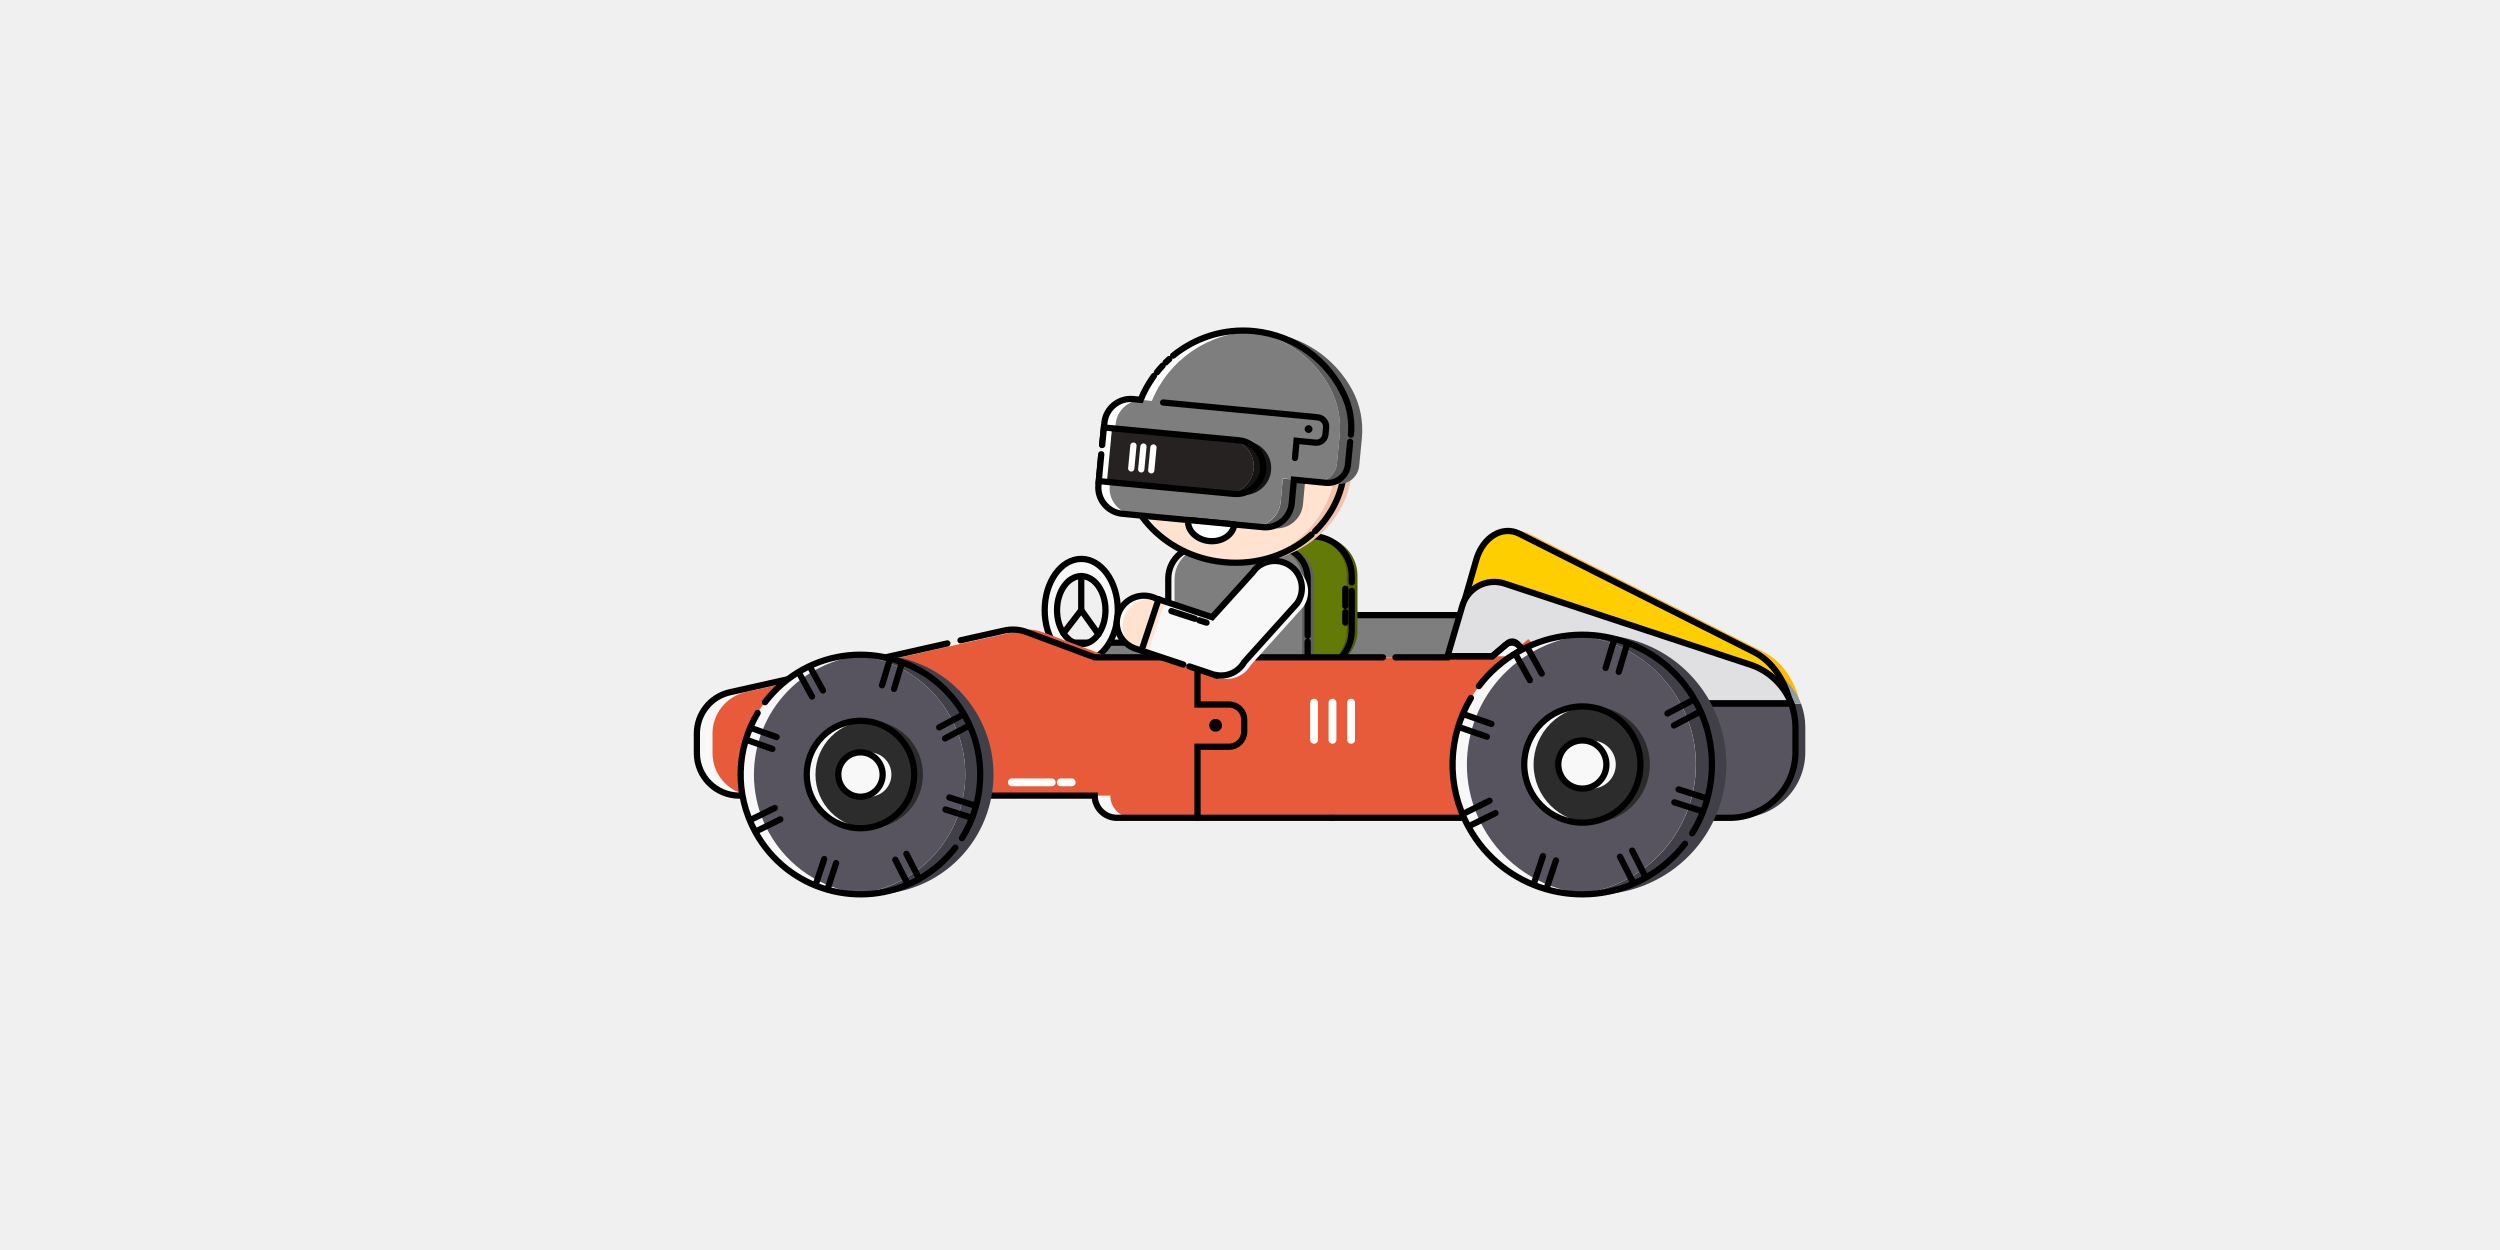
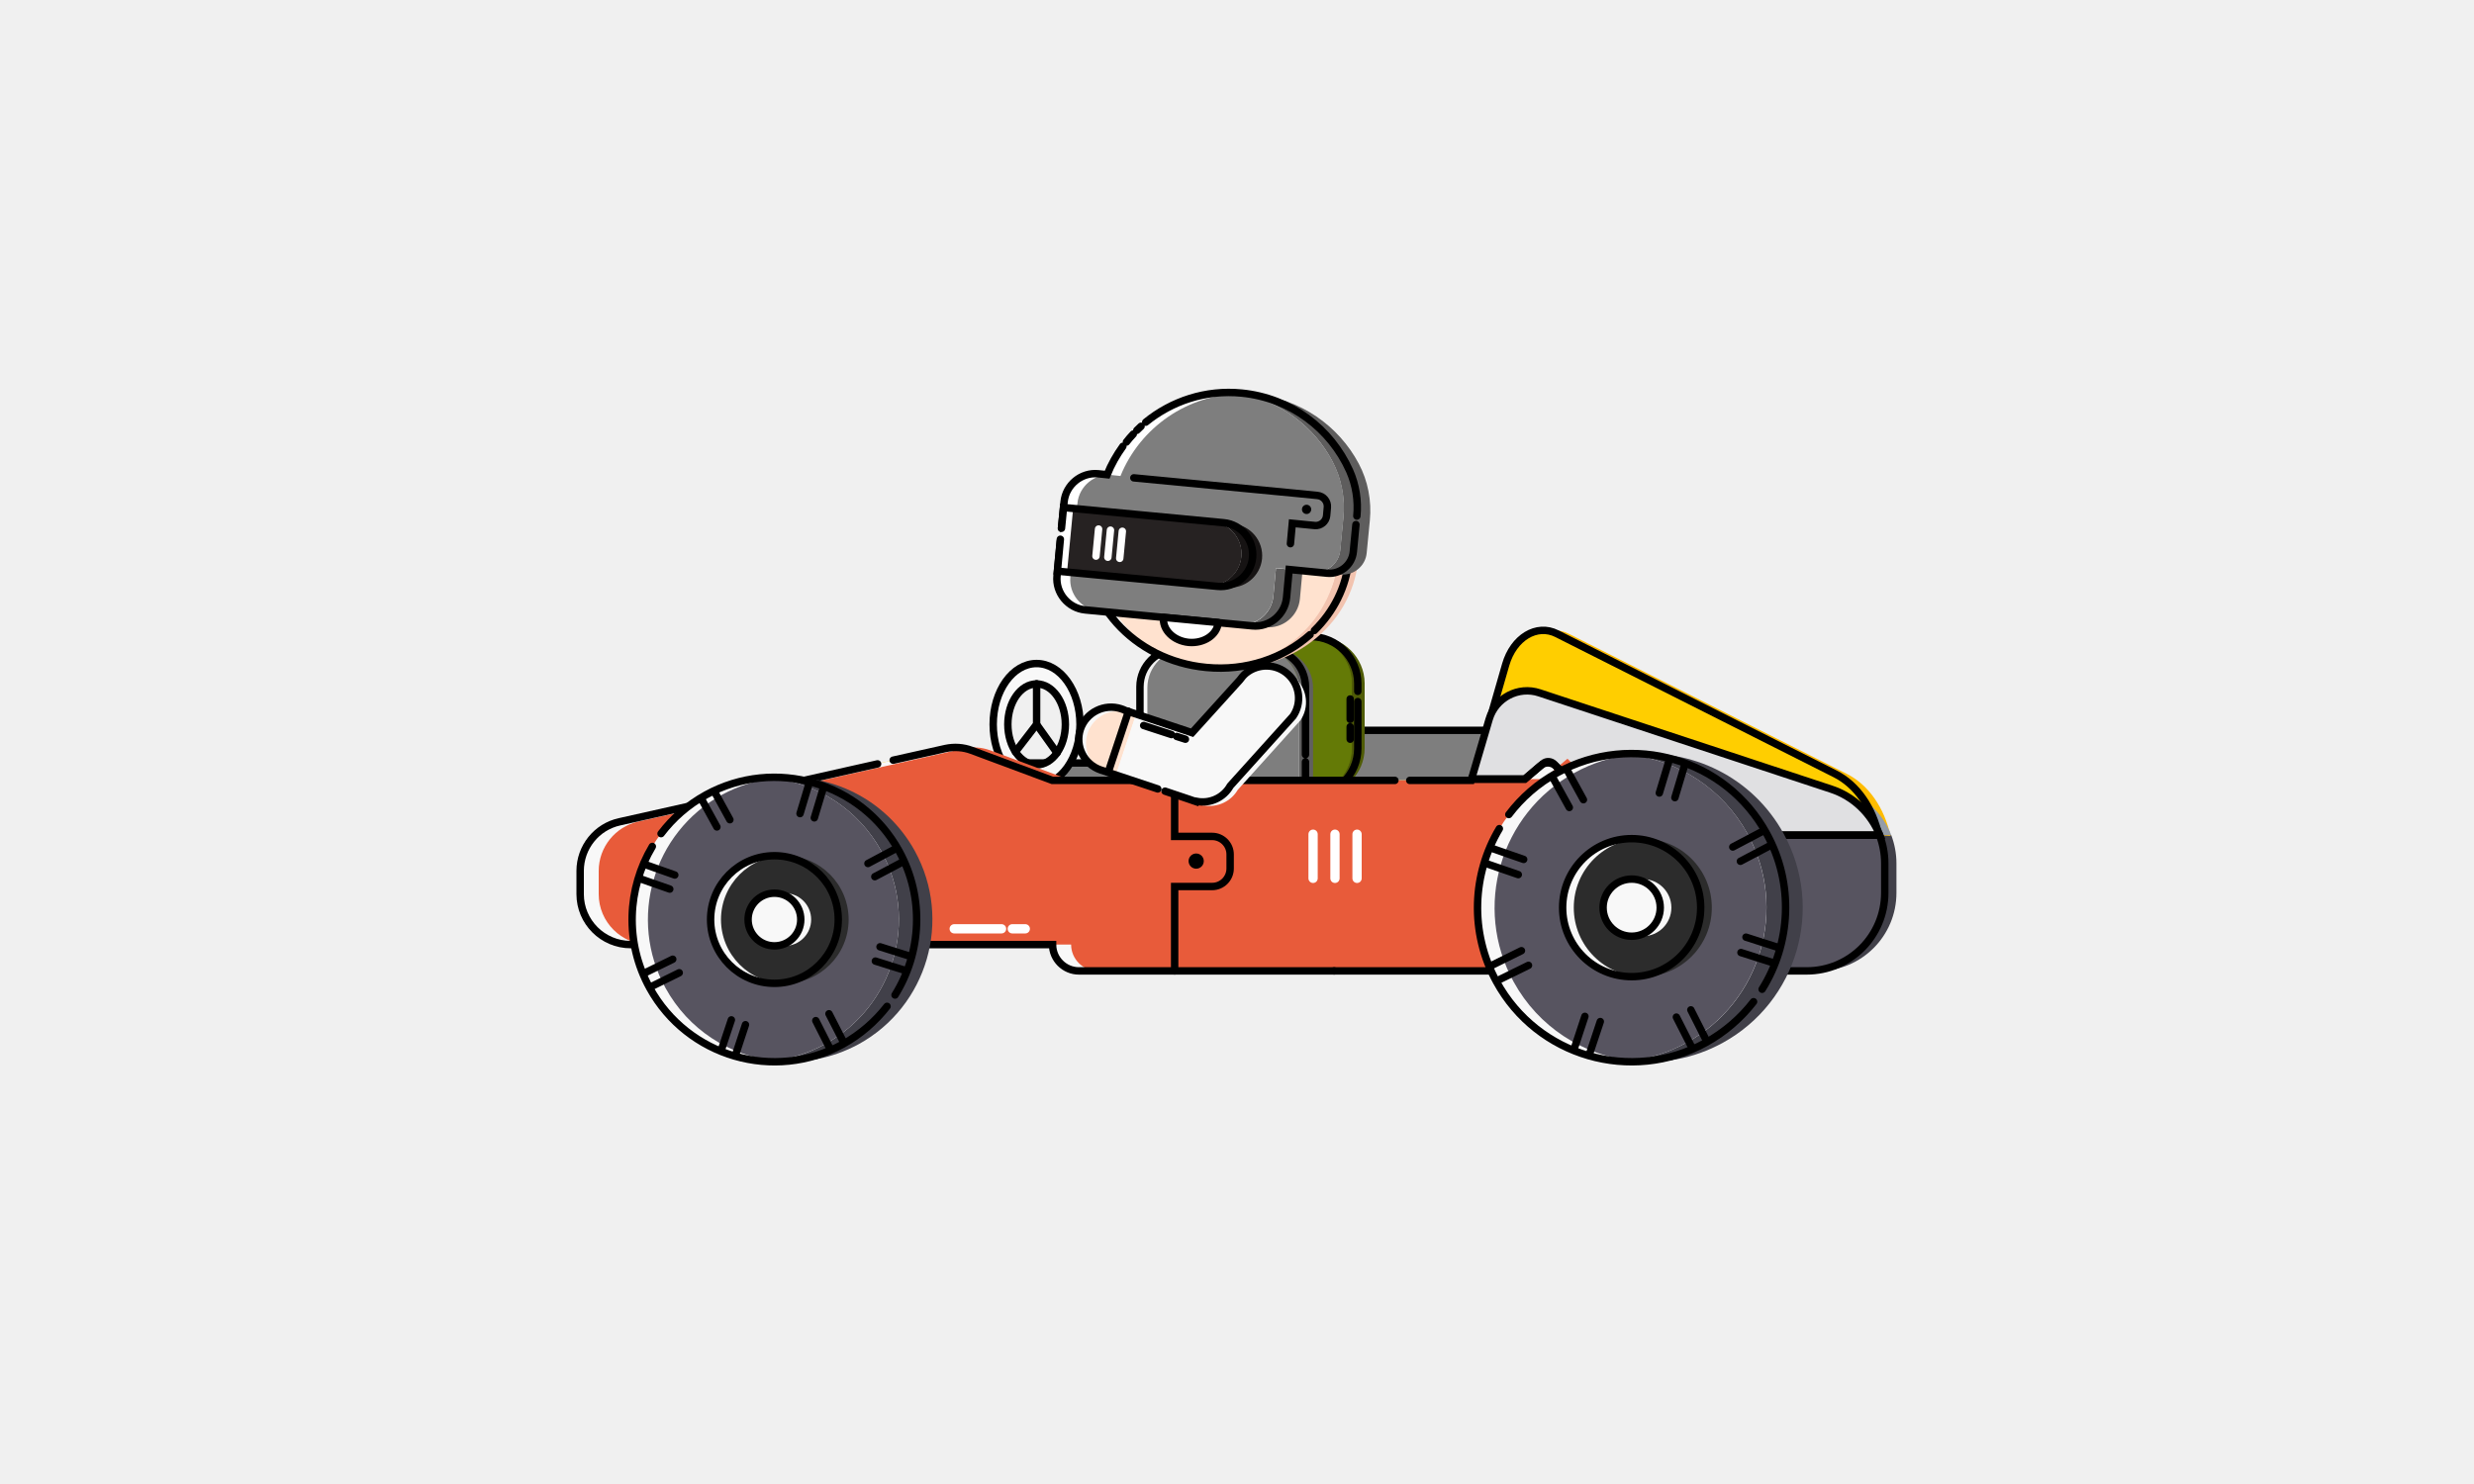
- <svg xmlns="http://www.w3.org/2000/svg" width="100" height="50" version="1.1" id="图层_1" x="0px" y="0px" viewBox="0 0 800 800" style="enable-background:new 0 0 800 800;" xml:space="preserve">
+ <svg xmlns="http://www.w3.org/2000/svg" width="150" height="90" version="1.1" id="图层_1" x="0px" y="0px" viewBox="0 0 800 800" style="enable-background:new 0 0 800 800;" xml:space="preserve">
  <style type="text/css">
	.st0{fill:#414049;}
	.st1{fill:#FFBC00;}
	.st2{fill:#949CA8;}
	.st3{fill:#7E7E7E;}
	.st4{fill:none;stroke:#000000;stroke-width:4;stroke-linecap:round;stroke-linejoin:round;stroke-miterlimit:10;}
	.st5{fill:#F8F8F8;}
	.st6{fill:#647A06;}
	.st7{fill:#4F5B06;}
	.st8{fill:none;stroke:#000000;stroke-width:4;stroke-linecap:round;stroke-miterlimit:10;}
	.st9{fill:#605F5F;}
	.st10{fill:#FFCE00;}
	.st11{fill:#575460;}
	.st12{fill:#E0E0E2;}
	.st13{fill:#E85B3A;}
	.st14{fill:#FFFFFF;}
	.st15{fill:#F2C3AF;}
	.st16{fill:#FFE2CF;}
	.st17{fill:#5E5D5D;}
	.st18{fill:#161313;}
	.st19{fill:#262222;}
	.st20{fill:#FFFFFF;stroke:#000000;stroke-width:4;stroke-linecap:round;stroke-linejoin:round;stroke-miterlimit:10;}
	.st21{fill:none;stroke:#FFFFFF;stroke-width:4;stroke-linecap:round;stroke-miterlimit:10;}
	.st22{fill:#2C2C2C;}
	.st23{fill:none;stroke:#FFFFFF;stroke-width:5;stroke-linecap:round;stroke-linejoin:round;stroke-miterlimit:10;}
</style>
  <path class="st0" d="M752.6,450.2H614.7v73.2h98.6c23.3,0,42.1-18.8,42.1-42.1v-15.9C755.4,460.1,754.4,455,752.6,450.2z" />
  <path class="st1" d="M728.7,417.2l-150-75.6c-10.9-5.5-23.4,2.1-27.6,16.7l-11.8,41l28.1,1.6l13.5-13.4l36.1,55.2l0.3,0l134.9,7.9  C748.9,435.5,740.4,423.1,728.7,417.2z" />
  <path class="st2" d="M726.5,425.4l-157.2-51.9c-11.4-3.8-23.7,2.7-27.1,14.2l-9.5,32.3h28.7l12.9-11l40.1,41.2h0.3h137.9  C748.2,438.7,738.7,429.4,726.5,425.4z" />
  <polygon class="st3" points="266.7,411.3 418.2,411.3 433.1,393.7 539.6,393.7 536.7,431.9 281.8,439 " />
  <polygon class="st4" points="266.7,411.3 418.2,411.3 433.1,393.7 539.6,393.7 536.7,431.9 281.8,439 " />
  <g>
    <path class="st5" d="M292,357.6c-12.9,0-23.4,14.7-23.4,32.8c0,18.1,10.5,32.8,23.4,32.8c12.9,0,23.4-14.7,23.4-32.8   C315.3,372.3,304.9,357.6,292,357.6z M292,412.3c-8.6,0-15.5-9.8-15.5-21.8c0-12.1,7-21.8,15.5-21.8c8.6,0,15.5,9.8,15.5,21.8   C307.5,402.5,300.5,412.3,292,412.3z" />
    <polyline class="st4" points="292,368.6 292,390.5 280.6,405.3  " />
    <line class="st4" x1="303" y1="405.9" x2="292" y2="390.5" />
    <ellipse class="st4" cx="292" cy="390.5" rx="23.4" ry="32.8" />
    <ellipse class="st4" cx="292" cy="390.5" rx="15.5" ry="21.8" />
  </g>
  <g>
    <path class="st6" d="M439.9,428.7L439.9,428.7c-13.9,0-25.3-11.4-25.3-25.3v-35c0-13.9,11.4-25.3,25.3-25.3h0   c13.9,0,25.3,11.4,25.3,25.3v35C465.1,417.4,453.7,428.7,439.9,428.7z" />
    <path class="st7" d="M443.5,343.2L443.5,343.2c-1.2,0-2.3,0.1-3.5,0.2c12.3,1.7,21.8,12.3,21.8,25v35c0,12.7-9.5,23.3-21.8,25   c1.1,0.2,2.3,0.2,3.5,0.2h0c13.9,0,25.3-11.4,25.3-25.3v-35C468.7,354.5,457.4,343.2,443.5,343.2z" />
    <path class="st6" d="M461.8,403.5v-35c0-12.7-9.5-23.3-21.8-25c-12.3,1.7-21.8,12.3-21.8,25v35c0,12.7,9.5,23.3,21.8,25   C452.3,426.8,461.8,416.2,461.8,403.5z" />
    <path class="st8" d="M465.1,378.2v25.3c0,13.9-11.4,25.3-25.3,25.3h0c-13.9,0-25.3-11.4-25.3-25.3v-35c0-13.9,11.4-25.3,25.3-25.3   h0c13.9,0,25.3,11.4,25.3,25.3v4.2" />
    <line class="st8" x1="461" y1="376.8" x2="461" y2="387.8" />
    <line class="st8" x1="461" y1="391.8" x2="461" y2="398.5" />
  </g>
  <path class="st5" d="M404.9,439h-25.3c-17.6,0-32-14.4-32-32v-25.3c0-17.6,14.4-32,32-32h25.3c17.6,0,32,14.4,32,32v25.3  C436.9,424.6,422.5,439,404.9,439z" />
  <path class="st9" d="M420,349.8h-7.7c11.5,0,21,9.4,21,21v47.3c0,11.5-9.4,21-21,21h7.7c11.5,0,21-9.4,21-21v-47.3  C441,359.2,431.6,349.8,420,349.8z" />
  <path class="st3" d="M433.3,418.1v-47.3c0-11.5-9.4-21-21-21h-39.6c-11.5,0-21,9.4-21,21v47.3c0,11.5,9.4,21,21,21h39.6  C423.9,439,433.3,429.6,433.3,418.1z" />
  <path class="st4" d="M436.9,410.7v7.9c0,11.2-9.2,20.4-20.4,20.4h-48.4c-11.2,0-20.4-9.2-20.4-20.4v-48.4c0-11.2,9.2-20.4,20.4-20.4  h48.4c11.2,0,20.4,9.2,20.4,20.4v36.6" />
  <path class="st3" d="M722.4,417.2l-150-75.6c-10.9-5.5-23.4,2.1-27.6,16.7l-11.8,41l28.1,1.6l13.5-13.4l36.1,55.2l0.3,0l134.9,7.9  C742.6,435.5,734.1,423.1,722.4,417.2z" />
  <path class="st10" d="M722.4,417.2l-150-75.6c-10.9-5.5-23.4,2.1-27.6,16.7l-11.8,41l28.1,1.6l13.5-13.4l36.1,55.2l0.3,0l134.9,7.9  C742.6,435.5,734.1,423.1,722.4,417.2z" />
  <path class="st8" d="M722.4,417.2l-150-75.6c-10.9-5.5-23.4,2.1-27.6,16.7l-11.8,41l28.1,1.6l10.3-10.2c1.8-1.8,4.3-1.5,5.7,0.7  l33.6,51.3l0.3,0l134.9,7.9C742.6,435.5,734.1,423.1,722.4,417.2z" />
  <path class="st3" d="M720.2,425.4L563,373.5c-11.4-3.8-23.7,2.7-27.1,14.2l-9.5,32.3h28.7l12.9-11l40.1,41.2h0.3h137.9  C741.8,438.7,732.4,429.4,720.2,425.4z" />
  <path class="st10" d="M608.1,450.2L568,409l-12.9,11h-28.7l-0.2,0.7H300.5L257,404.5c-4.5-1.7-9.4-2-14.1-1L67.2,442.9  C54.8,445.7,46,456.8,46,469.5V482c0,15,12.2,27.2,27.2,27.2h176.9h50.5c0,7.8,6.4,14.2,14.2,14.2h181.2h112.5v-73.2H608.1z" />
  <path class="st11" d="M746.3,450.2H608.4v73.2H707c23.3,0,42.1-18.8,42.1-42.1v-15.9C749.1,460.1,748.1,455,746.3,450.2z" />
  <path class="st12" d="M720.2,425.4L563,373.5c-11.4-3.8-23.7,2.7-27.1,14.2l-9.5,32.3h28.7l12.9-11l40.1,41.2h0.3h137.9  C741.8,438.7,732.4,429.4,720.2,425.4z" />
  <path class="st5" d="M608.1,450.2L568,409l-12.9,11h-28.7l-0.2,0.7H300.5L257,404.5c-4.5-1.7-9.4-2-14.1-1L67.2,442.9  C54.8,445.7,46,456.8,46,469.5V482c0,15,12.2,27.2,27.2,27.2h176.9h50.5c0,7.8,6.4,14.2,14.2,14.2h181.2h112.5v-73.2H608.1z" />
  <path class="st11" d="M746.3,450.2H608.4v73.2H707c23.3,0,42.1-18.8,42.1-42.1v-15.9C749.1,460.1,748.1,455,746.3,450.2z" />
  <path class="st13" d="M618.2,450.2L578.1,409l-12.9,11h-28.7l-0.2,0.7H310.6l-43.6-16.2c-4.5-1.7-9.4-2-14.1-1L77.3,442.9  c-12.4,2.8-21.3,13.8-21.3,26.6V482c0,15,12.2,27.2,27.2,27.2h176.9h50.5c0,7.8,6.4,14.2,14.2,14.2H506h112.5v-73.2H618.2z" />
  <path class="st8" d="M720.2,425.4L563,373.5c-11.4-3.8-23.7,2.7-27.1,14.2l-9.5,32.3h28.7l9.9-8.4c1.7-1.5,4.3-1.3,5.9,0.3  l37.3,38.3h0.3h137.9C741.8,438.7,732.4,429.4,720.2,425.4z" />
  <path class="st8" d="M485.1,420.7H300.5L257,404.5c-4.5-1.7-9.4-2-14.1-1l-28.2,6.3" />
  <path class="st8" d="M485.1,420.7" />
  <path class="st8" d="M452.3,523.4h43.6h112.5v-73.2h-0.3l-36-37c-2.3-2.4-6.1-2.6-8.6-0.4l-8.4,7.2h-28.7l-0.2,0.7h-33.1" />
  <path class="st8" d="M206.3,411.8l-139,31.2C54.8,445.7,46,456.8,46,469.5V482c0,15,12.2,27.2,27.2,27.2h176.9h50.5  c0,7.8,6.4,14.2,14.2,14.2h137.6" />
  <path class="st8" d="M746.3,450.2H608.4v73.2H707c23.3,0,42.1-18.8,42.1-42.1v-15.9C749.1,460.1,748.1,455,746.3,450.2z" />
  <g>
    <g>
      <ellipse transform="matrix(9.506347e-02 -0.9955 0.9955 9.506347e-02 59.2474 654.6138)" class="st14" cx="389.7" cy="294.7" rx="65.4" ry="71" />
      <path class="st15" d="M400.8,230.1c-1.8-0.2-3.6-0.3-5.4-0.3c36.3,6,62.4,36.8,59.1,71.1c-3.3,34.3-34.7,59.6-71.5,58.6    c1.8,0.3,3.6,0.5,5.4,0.7c39.1,3.7,73.5-22.4,76.9-58.3S439.9,233.9,400.8,230.1z" />
      <ellipse transform="matrix(9.507215e-02 -0.9955 0.9955 9.507215e-02 58.8784 654.1221)" class="st16" cx="389.2" cy="294.7" rx="65.2" ry="65.6" />
      <path class="st8" d="M439.4,342.1c-14.3,12.7-34.4,19.8-56,17.7c-39.1-3.7-67.9-35.9-64.5-71.8c3.4-35.9,37.9-62,76.9-58.3    s67.9,35.9,64.5,71.8c-1.4,15-8.3,28.3-18.6,38.4" />
      <path class="st14" d="M402.5,211.9c-32-3.1-61.1,15.6-72.6,44l-4.8-0.5c-9.2-0.9-17.5,6-18.4,15.2l-3.8,39.7    c-0.9,9.2,6,17.5,15.2,18.4l90.1,8.6c9.2,0.9,17.5-6,18.4-15.2l1.4-15.2l20.5,2c7.1,0.7,13.5-4.6,14.1-11.7l1.7-17.5    c1-10.6-1-21.3-6-30.6C447.6,228.9,427.1,214.3,402.5,211.9z" />
      <path class="st17" d="M465.6,249.9c-10.8-20.3-31.3-34.9-55.9-37.3c-2.4-0.2-4.8-0.3-7.2-0.3c21.4,4.2,39.1,17.9,48.8,36.2    c5,9.4,7,20.1,6,30.6l-1.7,17.5c-0.7,7.1-7,12.4-14.1,11.7l14.3,1.4c7.1,0.7,13.5-4.6,14.1-11.7l1.7-17.5    C472.6,270,470.6,259.3,465.6,249.9z" />
      <path class="st17" d="M419.6,321.5c-0.9,9.2-9.2,16.1-18.4,15.2l14.3,1.4c9.2,0.9,17.5-6,18.4-15.2l1.4-15.2l-14.3-1.4    L419.6,321.5z" />
      <path class="st3" d="M455.7,296.6l1.7-17.5c1-10.6-1-21.3-6-30.6c-9.8-18.3-27.4-32-48.8-36.2c-29.1,0.1-54.8,18.1-65.4,44.3    l-4.8-0.5c-9.2-0.9-17.5,6-18.4,15.2l-3.8,39.7c-0.9,9.2,6,17.5,15.2,18.4l75.8,7.2c9.2,0.9,17.5-6,18.4-15.2l1.4-15.2l14.3,1.4    l6.2,0.6C448.6,309,455,303.7,455.7,296.6z" />
      <path class="st8" d="M338.5,240.6c-3.4,4.7-6.3,9.8-8.5,15.3l-4.8-0.5c-9.2-0.9-17.5,6-18.4,15.2l-1.4,14.2" />
      <path class="st8" d="M344.1,234c-1.3,1.4-2.6,2.8-3.7,4.3" />
      <path class="st8" d="M348.3,229.8c-0.8,0.7-1.5,1.4-2.3,2.2" />
      <path class="st8" d="M464.6,278.2c0.8-8.3-0.5-16.7-3.9-24.4c-10.1-22.6-31.7-39.3-58.2-41.9c-19.4-1.9-37.7,4.3-51.7,15.7" />
      <path class="st8" d="M304.8,291.5l-1.8,18.9c-0.9,9.2,6,17.5,15.2,18.4l90.1,8.6c9.2,0.9,17.5-6,18.4-15.2l1.4-15.2l20.5,2    c7.1,0.7,13.5-4.6,14.1-11.7l1.4-14.5" />
      <path class="st14" d="M394.2,316.7l-91-8.7l3.3-34.4l91,8.7c6.9,0.7,12,6.9,11.4,13.8l-0.9,9.2    C407.3,312.2,401.1,317.3,394.2,316.7z" />
      <path class="st18" d="M398,282.4l-11.2-1.1c9.4,0.9,16.4,9.4,15.5,18.8v0c-0.9,9.4-9.4,16.4-18.8,15.5l11.2,1.1    c9.4,0.9,17.9-6.1,18.8-15.5v0C414.4,291.7,407.4,283.3,398,282.4z" />
      <path class="st19" d="M402.4,300.1L402.4,300.1c0.9-9.4-6.1-17.9-15.5-18.8l-75.2-7.2l-3.3,34.4l75.2,7.2    C393,316.6,401.5,309.6,402.4,300.1z" />
      <path class="st8" d="M305.6,283.3" />
      <path class="st8" d="M305.4,284.8l1.1-11.2l86.4,8.2c9.4,0.9,16.4,9.4,15.5,18.8v0c-0.9,9.4-9.4,16.4-18.8,15.5l-86.4-8.2    l1.6-17.2" />
      <path class="st8" d="M428.8,293.1l1-11l12.1,1.2c3.2,0.3,6.1-2.1,6.4-5.3l0.4-4.5c0.3-3.2-2.1-6.1-5.3-6.4l-12.1-1.2l-86.9-8.3" />
      <path class="st20" d="M389.9,335.6c-0.6,6.7-7.8,11.4-15.9,10.7c-8.2-0.8-14.3-6.8-13.6-13.5L389.9,335.6z" />
      <circle cx="437.5" cy="274.6" r="2.5" />
    </g>
    <line class="st21" x1="325.4" y1="285.2" x2="324" y2="299.8" />
    <line class="st21" x1="331.8" y1="285.8" x2="330.4" y2="300.4" />
    <line class="st21" x1="338.2" y1="286.4" x2="336.8" y2="301" />
  </g>
  <g>
    <circle class="st5" cx="150.7" cy="495.7" r="76.7" />
    <path class="st0" d="M226.4,458.8c-15.5-28.2-46.1-42.8-76.3-39.2c23.7,2.8,45.8,16.7,58.2,39.2c20.4,37.1,6.8,83.7-30.3,104.1   c-8.9,4.9-18.3,7.8-27.8,8.9c15.3,1.8,31.3-1,45.9-8.9C233.2,542.5,246.7,495.9,226.4,458.8z" />
    <path class="st11" d="M208.3,458.8c-12.4-22.6-34.5-36.4-58.2-39.2c-9.5,1.1-18.9,4.1-27.8,8.9c-37.1,20.4-50.7,67-30.3,104.1   c12.4,22.6,34.5,36.4,58.2,39.2c9.5-1.1,18.9-4.1,27.8-8.9C215.1,542.5,228.7,495.9,208.3,458.8z" />
    <path class="st8" d="M211.4,542.5c-6.3,8.1-14.3,15.1-23.8,20.4c-37.1,20.4-83.7,6.8-104.1-30.3c-13.6-24.7-12.1-53.7,1.4-76.3" />
    <path class="st8" d="M89.6,449.4c6.3-8.3,14.4-15.5,24.2-20.9c37.1-20.4,83.7-6.8,104.1,30.3c13.8,25.2,12,54.8-2.2,77.6" />
    <circle class="st5" cx="150.7" cy="495.7" r="34.4" />
    <circle class="st5" cx="150.7" cy="495.7" r="14.2" />
    <circle class="st22" cx="156.3" cy="495.7" r="34.4" />
    <circle class="st5" cx="150.7" cy="495.7" r="14.2" />
    <g>
      <line class="st8" x1="111.5" y1="430.9" x2="119.7" y2="445.8" />
      <line class="st8" x1="118.5" y1="427" x2="126.7" y2="441.9" />
    </g>
    <g>
      <line class="st8" x1="169.4" y1="422.3" x2="164.5" y2="438.6" />
      <line class="st8" x1="177.1" y1="424.6" x2="172.2" y2="440.9" />
    </g>
    <g>
      <line class="st8" x1="216.1" y1="457.5" x2="201.1" y2="465.5" />
      <line class="st8" x1="219.9" y1="464.6" x2="204.8" y2="472.6" />
    </g>
    <g>
      <line class="st8" x1="223.8" y1="515.5" x2="207.6" y2="510.4" />
      <line class="st8" x1="221.4" y1="523.2" x2="205.1" y2="518.1" />
    </g>
    <g>
      <line class="st8" x1="187.9" y1="561.7" x2="180.1" y2="546.5" />
      <line class="st8" x1="180.7" y1="565.4" x2="173" y2="550.2" />
    </g>
    <g>
      <line class="st8" x1="129.8" y1="568.5" x2="135.1" y2="552.4" />
      <line class="st8" x1="122.1" y1="566" x2="127.5" y2="549.8" />
    </g>
    <g>
      <line class="st8" x1="84.2" y1="531.9" x2="99.4" y2="524.4" />
      <line class="st8" x1="80.6" y1="524.6" x2="95.9" y2="517.1" />
    </g>
    <g>
      <line class="st8" x1="78.3" y1="473.7" x2="94.3" y2="479.3" />
      <line class="st8" x1="80.9" y1="466" x2="97" y2="471.7" />
    </g>
    <circle class="st8" cx="150.7" cy="495.7" r="34.4" />
    <circle class="st5" cx="156.3" cy="495.7" r="14.2" />
    <circle class="st8" cx="150.7" cy="495.7" r="14.2" />
  </g>
  <g>
    <path class="st8" d="M366.4,523.4v-45.5h20.2c5.4,0,9.7-4.4,9.7-9.7v-7.6c0-5.4-4.4-9.7-9.7-9.7h-20.2v-30.1" />
    <circle cx="378" cy="464.2" r="4.1" />
  </g>
  <g>
    <g>
      <path class="st5" d="M339.8,382.9c-0.7-0.3-1.4-0.7-2.2-0.9c-9.1-3-18.9,1.9-22,11c-3,9.1,1.9,18.9,11,22l4,1.3l10.9-32.8    L339.8,382.9z" />
      <path class="st5" d="M396.4,423.6l34-37.4l-0.1-0.1c4.8-7,3.8-16.7-2.7-22.6c-6.5-5.9-16.2-5.9-22.8-0.5l0,0    c-0.6,0.5-1.2,1.1-1.7,1.7c-0.5,0.6-1,1.2-1.5,1.9L375.8,395l-34.3-11.5l-10.9,32.8l44,14.7c0.6,0.2,1.1,0.4,1.7,0.6l1.8,0.6    l0.1-0.2C385.5,433.4,392.8,430,396.4,423.6z" />
      <path class="st16" d="M343.7,385.1c-0.7-0.3-1.4-0.7-2.2-0.9c-9.1-3-18.9,1.9-22,11c-3,9.1,1.9,18.9,11,22l4,1.3l10.9-32.8    L343.7,385.1z" />
      <path class="st5" d="M400.4,425.8l33.8-37.5c4.8-7,3.8-16.7-2.7-22.6c-6.5-5.9-16.2-5.9-22.8-0.5l0,0c-0.6,0.5-1.2,1.1-1.7,1.7    c-0.5,0.6-1,1.2-1.5,1.9l-25.8,28.4l-34.3-11.5l-10.9,32.8l44,14.7c0.6,0.2,1.1,0.4,1.7,0.6l1.8,0.6l0.1-0.2    C389.4,435.5,396.7,432.1,400.4,425.8z" />
      <path class="st8" d="M361.2,426.5l13.4,4.5c0.6,0.2,1.1,0.4,1.7,0.6l1.8,0.6l0.1-0.2c7.3,1.4,14.6-2,18.2-8.4l33.8-37.5    c4.8-7,3.8-16.7-2.7-22.6c-6.5-5.9-16.2-5.9-22.8-0.5l0,0c-0.6,0.5-1.2,1.1-1.7,1.7c-0.5,0.6-1,1.2-1.5,1.9L375.8,395l-36-12    c-0.7-0.3-1.4-0.7-2.2-0.9c-9.1-3-18.9,1.9-22,11c-3,9.1,1.9,18.9,11,22l4,1.3l26.7,8.9" />
      <line class="st8" x1="330.6" y1="416.3" x2="341.5" y2="383.5" />
    </g>
    <line class="st8" x1="349.7" y1="391.1" x2="364.7" y2="396" />
    <line class="st8" x1="367.5" y1="397" x2="372.2" y2="398.5" />
  </g>
  <g>
    <circle class="st5" cx="612.7" cy="489.3" r="83" />
    <path class="st0" d="M694.6,449.4c-16.8-30.6-50-46.4-82.6-42.5c25.7,3.1,49.6,18.1,63.1,42.5c22.1,40.2,7.4,90.7-32.8,112.7   c-9.6,5.3-19.9,8.5-30.1,9.7c16.6,2,33.9-1,49.7-9.7C702,540,716.7,489.6,694.6,449.4z" />
    <path class="st11" d="M675.1,449.4c-13.4-24.4-37.3-39.4-63.1-42.5c-10.3,1.2-20.5,4.4-30.1,9.7c-40.2,22.1-54.9,72.5-32.8,112.7   c13.4,24.4,37.3,39.4,63.1,42.5c10.3-1.2,20.5-4.4,30.1-9.7C682.5,540,697.1,489.6,675.1,449.4z" />
    <path class="st8" d="M678.4,540c-6.8,8.8-15.5,16.4-25.8,22.1c-40.2,22.1-90.7,7.4-112.7-32.8c-14.7-26.8-13.1-58.2,1.5-82.6" />
    <path class="st8" d="M546.5,439.1c6.8-9,15.6-16.8,26.2-22.6c40.2-22.1,90.7-7.4,112.7,32.8c15,27.3,13,59.4-2.4,84" />
    <circle class="st5" cx="612.7" cy="489.3" r="37.2" />
    <circle class="st5" cx="612.7" cy="489.3" r="15.4" />
    <circle class="st22" cx="618.7" cy="489.3" r="37.2" />
    <circle class="st5" cx="612.7" cy="489.3" r="15.4" />
    <g>
      <line class="st8" x1="570.2" y1="419.2" x2="579.1" y2="435.3" />
      <line class="st8" x1="577.8" y1="414.9" x2="586.7" y2="431.1" />
    </g>
    <g>
      <line class="st8" x1="632.9" y1="409.9" x2="627.6" y2="427.5" />
      <line class="st8" x1="641.3" y1="412.3" x2="636" y2="430" />
    </g>
    <g>
      <line class="st8" x1="683.5" y1="448" x2="667.2" y2="456.6" />
      <line class="st8" x1="687.6" y1="455.7" x2="671.3" y2="464.3" />
    </g>
    <g>
      <line class="st8" x1="691.8" y1="510.8" x2="674.3" y2="505.2" />
      <line class="st8" x1="689.2" y1="519.1" x2="671.6" y2="513.5" />
    </g>
    <g>
      <line class="st8" x1="652.9" y1="560.8" x2="644.6" y2="544.4" />
      <line class="st8" x1="645.2" y1="564.8" x2="636.8" y2="548.3" />
    </g>
    <g>
      <line class="st8" x1="590" y1="568.1" x2="595.8" y2="550.7" />
      <line class="st8" x1="581.7" y1="565.5" x2="587.5" y2="547.9" />
    </g>
    <g>
      <line class="st8" x1="540.6" y1="528.5" x2="557.1" y2="520.4" />
      <line class="st8" x1="536.7" y1="520.7" x2="553.3" y2="512.5" />
    </g>
    <g>
      <line class="st8" x1="534.2" y1="465.5" x2="551.6" y2="471.5" />
      <line class="st8" x1="537" y1="457.2" x2="554.5" y2="463.3" />
    </g>
    <circle class="st8" cx="612.7" cy="489.3" r="37.2" />
    <circle class="st5" cx="618.7" cy="489.3" r="15.4" />
    <circle class="st8" cx="612.7" cy="489.3" r="15.4" />
  </g>
  <line class="st23" x1="247.6" y1="500.7" x2="273.1" y2="500.7" />
  <line class="st23" x1="278.9" y1="500.7" x2="285.9" y2="500.7" />
  <g>
    <line class="st23" x1="441" y1="449.7" x2="441" y2="473.5" />
    <line class="st23" x1="452.8" y1="449.7" x2="452.8" y2="473.5" />
    <line class="st23" x1="464.7" y1="449.7" x2="464.7" y2="473.5" />
  </g>
</svg>
